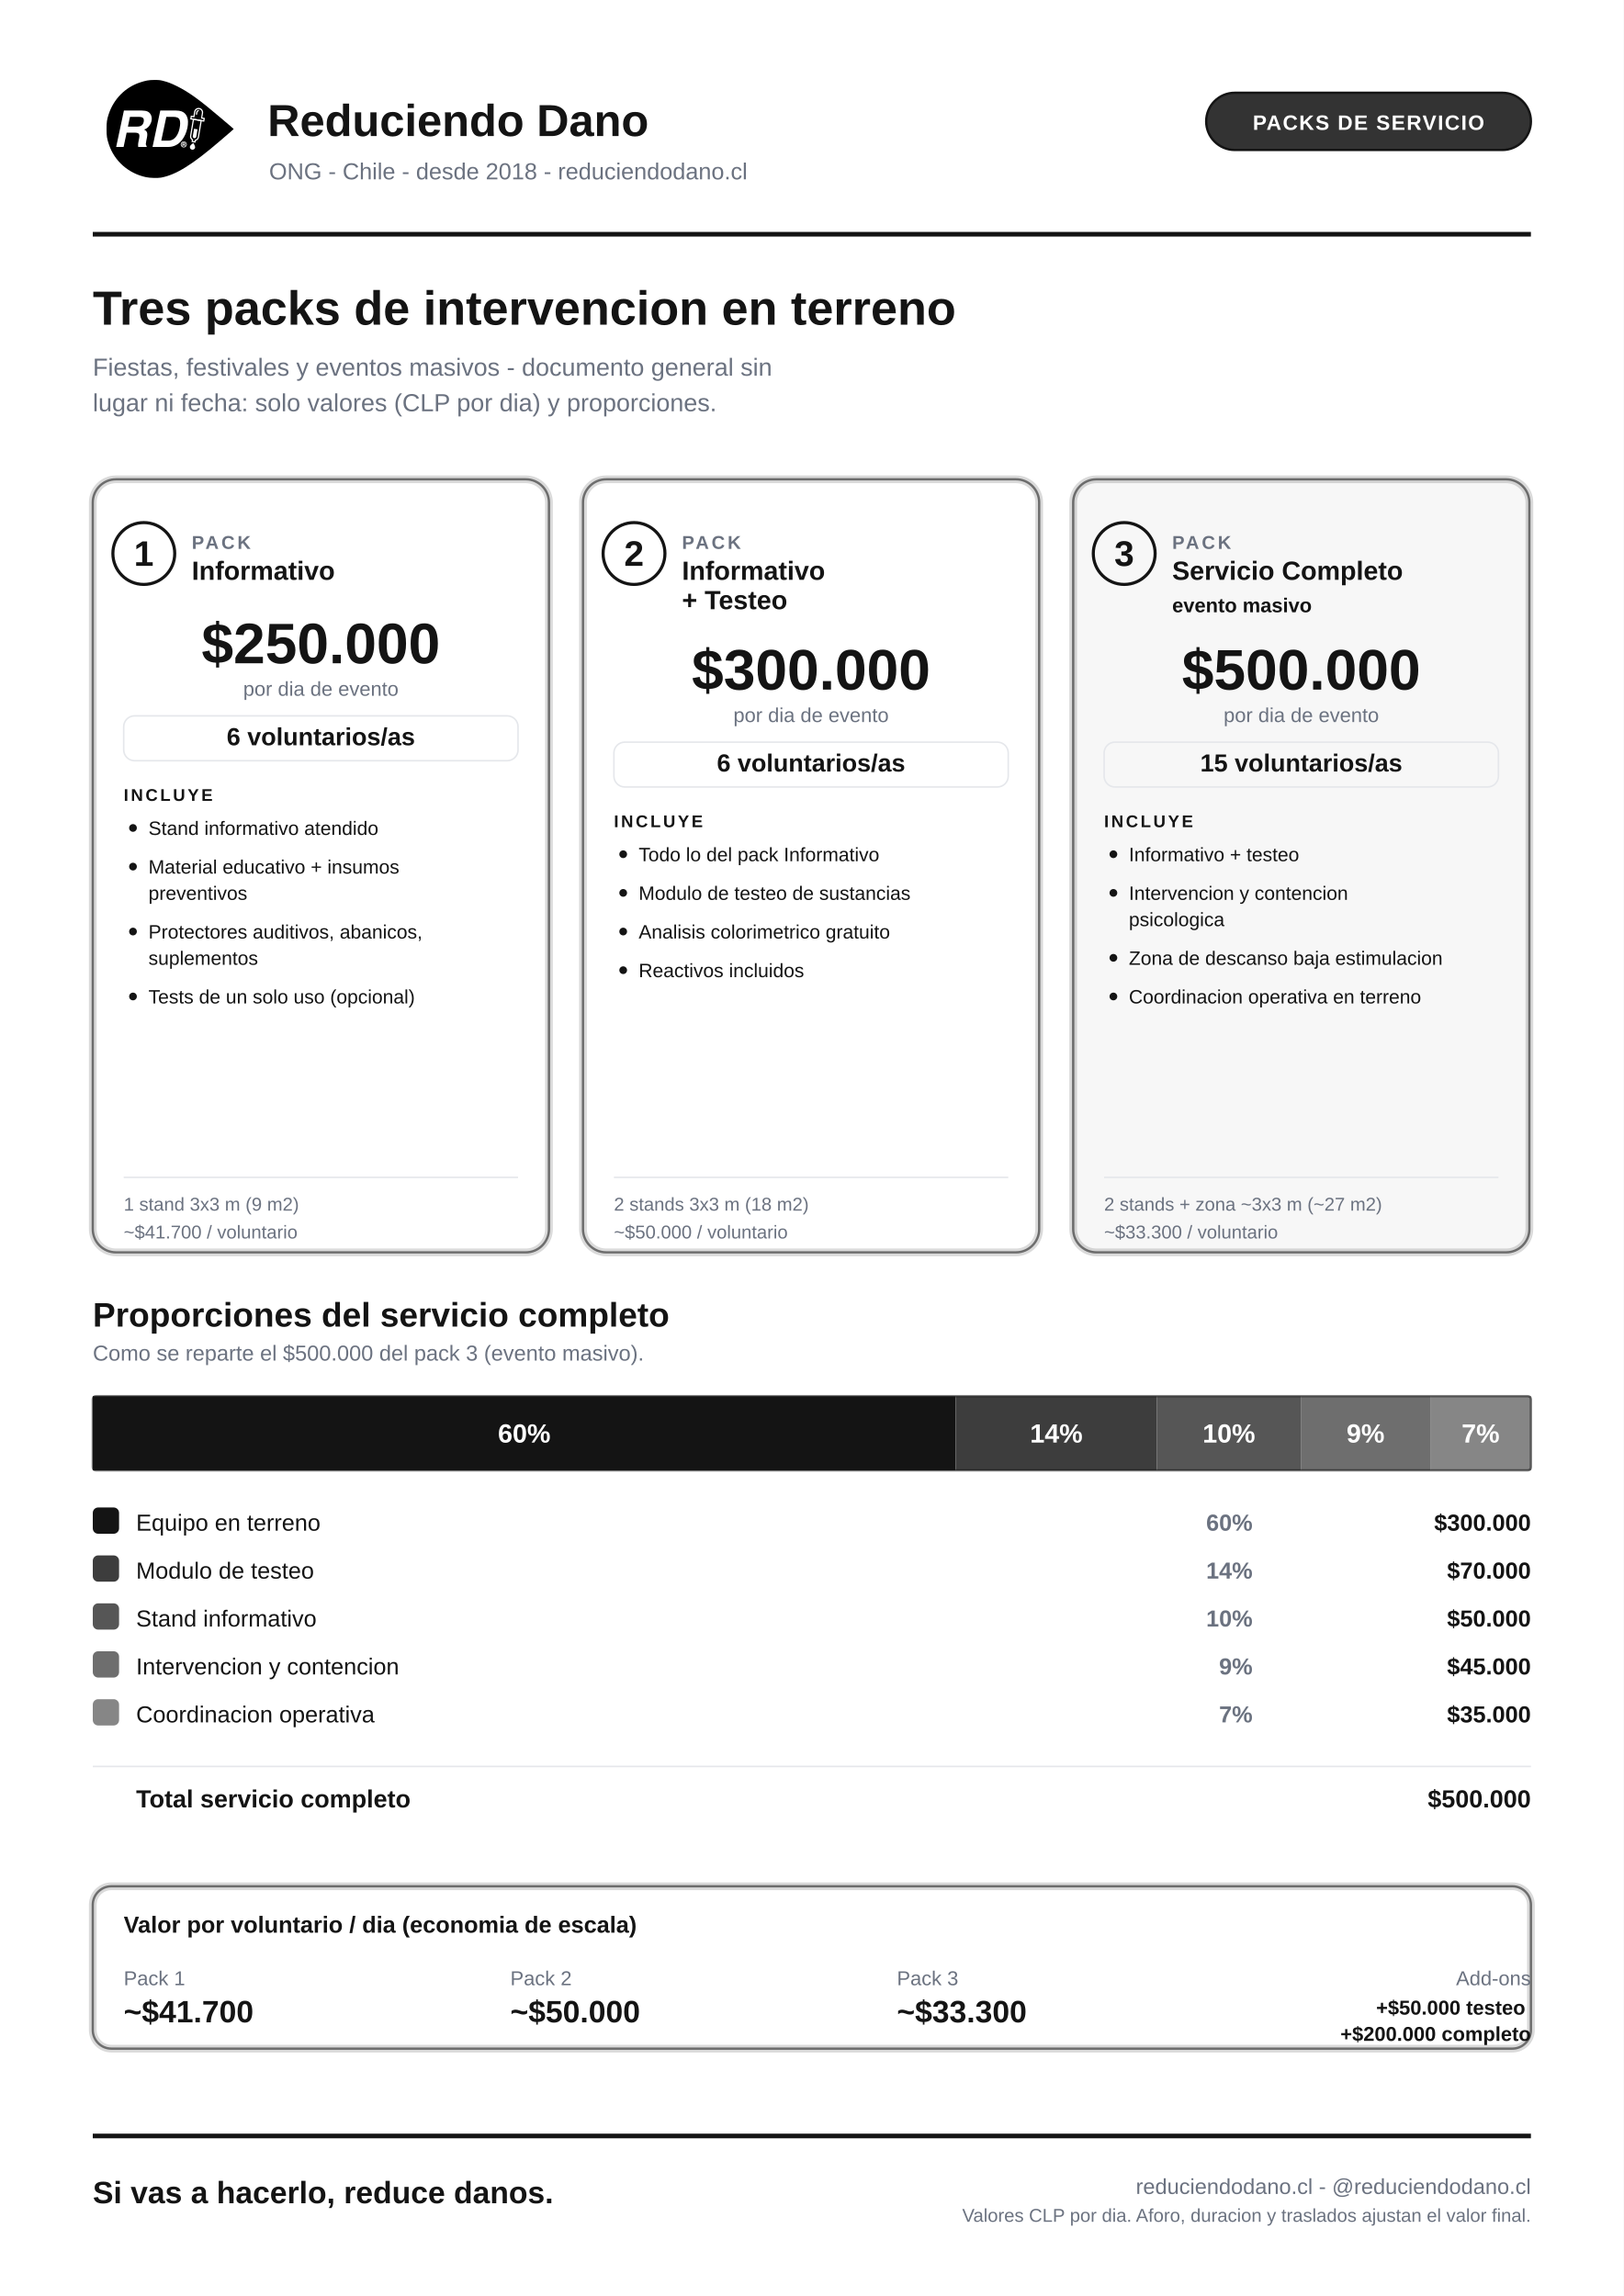
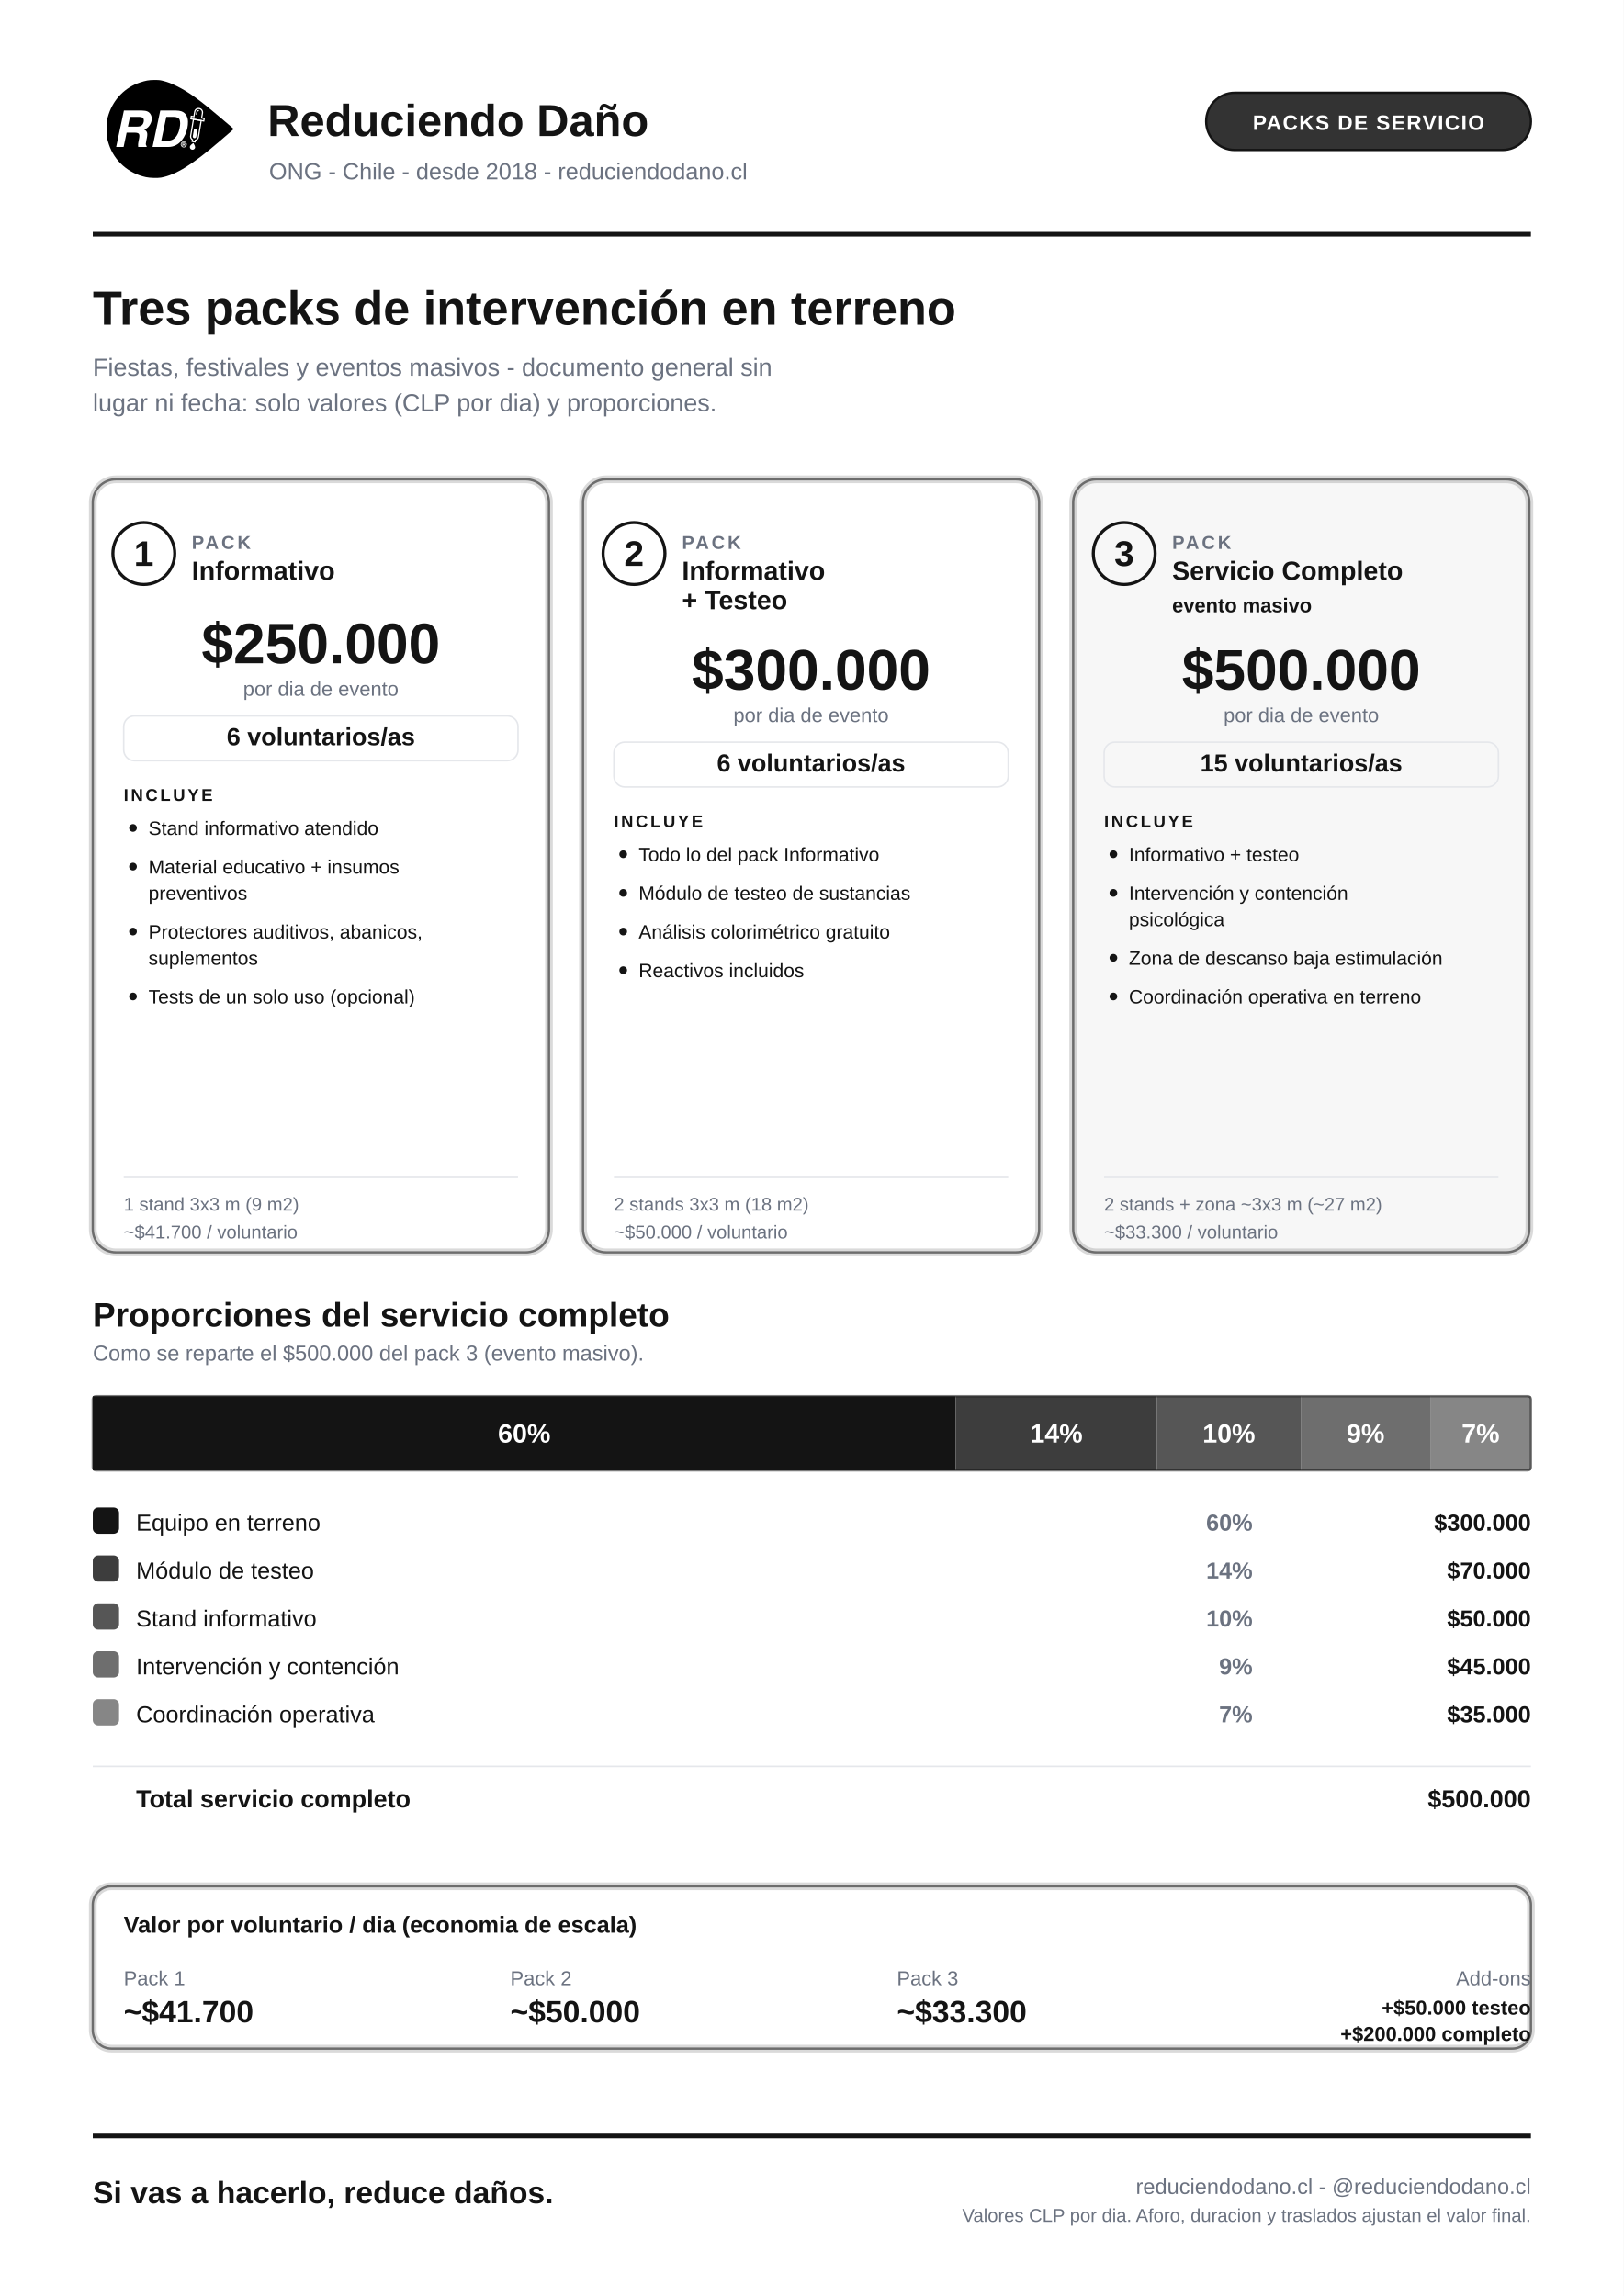
<svg xmlns="http://www.w3.org/2000/svg" width="210mm" height="297mm" viewBox="0 0 2100 2970" preserveAspectRatio="xMidYMid meet">
  <g id="fondo">
    <rect width="2100" height="2970" fill="#FFFFFF" />
  </g>
  <g id="header">
    <svg x="120" y="90" width="200" height="154.3" id="Capa_1" data-name="Capa 1" viewBox="0 0 1060 817.61">
      <defs>
        <style>
      .cls-1, .cls-2 {
        fill: #fff;
      }

      .cls-3 {
        fill: none;
        stroke: #fff;
        stroke-miterlimit: 10;
        stroke-width: .617px;
      }

      .cls-3, .cls-2 {
        font-family: Helvetica-Bold, Helvetica;
        font-size: 53.425px;
        font-weight: 700;
        isolation: isolate;
      }
    </style>
      </defs>
      <g id="Capa_2" data-name="Capa 2">
        <g id="Layer_1" data-name="Layer 1">
          <path id="Gota" fill="#000000" d="M942.987,428.088c-12.091,10.554-44.508,38.17-71.936,61.768-188.559,162.085-300.391,231.719-402.82,250.689-23.589,4.216-76.152,2.877-103.563-3.066-120.084-25.48-216.168-110.295-253.977-223.664-14.014-41.803-16.315-57.149-16.315-106.251,0-47.762,2.466-64.834,14.581-101.665,34.143-104.155,113.558-184.532,214.836-217.713,38.935-12.469,56.91-17.187,100.999-17.187,34.916,0,41.688,2.417,57.798,6.444,30.691,7.669,55.069,16.883,91.119,34.718,83.689,41.031,159.044,95.525,307.896,222.678,30.116,25.702,61.382,52.365,69.626,59.27,8.055,6.715,14.581,13.044,14.384,13.817-.378.6-10.545,9.806-22.628,20.162Z" />
          <path class="cls-1" d="M395.079,304.593c4.101,6.408,6.946,13.537,8.384,21.009,1.529,7.671,1.277,16.422-.756,26.253-2.603,11.863-8.11,23.524-16.521,34.981-8.411,11.458-20.014,19.559-34.809,24.305,10.504,4.625,17.252,11.2,20.244,19.726,2.992,8.526,2.633,21.543-1.077,39.05l-3.559,16.767c-2.367,11.408-3.551,19.143-3.551,23.203,0,6.444,2.145,11.189,6.436,14.236l-1.192,6.263h-57.445c-.449-5.534-.674-9.995-.674-13.381.136-7.227.928-14.427,2.367-21.51l4.578-23.211c3.156-15.924,2.507-26.537-1.948-31.842-4.455-5.304-14.365-7.959-29.729-7.965h-53.861l-20.672,97.909h-50.96l53.023-249.67h122.468c17.392.334,30.379,2.479,38.959,6.436,8.308,3.731,15.357,9.789,20.294,17.441ZM254.998,324.073l-14.228,67.078h59.089c11.743,0,20.833-1.356,27.272-4.069,11.408-4.74,18.636-14.11,21.683-28.11,3.167-15.134.288-25.299-8.639-30.494-5.08-2.937-13.266-4.405-24.559-4.405h-60.617Z" />
          <path class="cls-1" d="M607.664,286.132c16.258,5.759,28.17,16.318,35.738,31.677,6.122,12.54,9.28,26.32,9.23,40.275.111,13.879-1.222,27.732-3.978,41.335-7.123,33.195-19.773,61.313-37.949,84.355-24.62,31.052-55.785,46.579-93.495,46.579h-107.558l53.015-249.67h107.558c15.376.241,27.855,2.058,37.439,5.449ZM503.994,324.073l-34.521,162.948h48.108c24.614,0,44.376-12.137,59.286-36.412,8.132-13.326,14.115-29.192,17.951-47.598,5.425-25.414,5.595-44.921.51-58.522-5.085-13.6-19.494-20.406-43.225-20.417h-48.108Z" />
          <path class="cls-1" d="M690.276,504.298l2.466,4.479c6.493,11.729,8.943,18.395,8.828,24.017-.173,1.863-.61,3.693-1.299,5.433-2.574,5.986-8.131,10.157-14.598,10.956-1.918.295-3.877.192-5.753-.304-1.843-.281-3.614-.921-5.211-1.882-5.06-2.86-8.452-7.962-9.132-13.735-.294-1.837-.227-3.712.197-5.523.16-1.038.487-2.043.97-2.975.771-1.581,1.722-3.068,2.836-4.43,3.082-3.97,6.789-7.348,15.132-13.817l3.896-3.025c.267-.238.562-.442.879-.608,0,0,.337.666.789,1.414Z" />
          <path class="cls-1" d="M685.616,456.28c-1.261,6.534,3.014,12.853,9.549,14.114,6.534,1.261,12.853-3.014,14.114-9.549.035-.179.065-.358.091-.538l8.589-50.672-23.762-4.027-8.581,50.672Z" />
          <path class="cls-1" d="M704.455,500.911l-27.559-4.66,2.203-13.011c-2.654-1.94-4.975-4.3-6.871-6.986-4.787-6.695-6.696-15.026-5.301-23.137l19.825-117.142,61.135,10.373-19.8,117.117c-1.937,11.529-10.203,20.984-21.37,24.444l-2.26,13.003ZM686.372,489.503l11.302,1.907,1.734-10.274,2.753-.575c9.15-1.922,16.191-9.249,17.745-18.469l18.444-109.029-44.877-7.586-18.419,109.021c-1.561,9.218,2.678,18.452,10.685,23.277l2.4,1.447-1.767,10.282Z" />
          <path class="cls-1" d="M764.184,357.427l-96.478-16.324,4.364-25.792,17.672,2.992,5.071-29.951c2.851-16.88,18.846-28.253,35.725-25.402,16.88,2.851,28.253,18.846,25.402,35.725h0l-5.063,29.951,17.672,2.992-4.364,25.809ZM677.207,334.355l80.221,13.578,1.644-9.551-17.672-2.992,6.411-38.072c2.097-12.395-6.251-24.143-18.645-26.24s-24.143,6.251-26.24,18.645h0l-6.444,38.072-17.672-2.984-1.603,9.543Z" />
          <path class="cls-1" d="M714.589,309.755l-8.121-1.373,2.967-17.556c.708-4.232,3.074-8.007,6.575-10.488h0c3.495-2.495,7.842-3.49,12.074-2.762l-1.373,8.129c-2.071-.36-4.2.126-5.91,1.348h0c-1.72,1.212-2.883,3.062-3.23,5.137l-2.984,17.565Z" />
          <text class="cls-2" transform="translate(603.998 532.374)">
            <tspan x="0" y="0">®</tspan>
          </text>
          <text class="cls-3" transform="translate(603.998 532.374)">
            <tspan x="0" y="0">®</tspan>
          </text>
        </g>
      </g>
    </svg>
-     <text x="346" y="176" font-family="Arial, Helvetica, sans-serif" font-size="58" font-weight="700" fill="#141414" text-anchor="start">Reduciendo Dano</text>
+     <text x="346" y="176" font-family="Arial, Helvetica, sans-serif" font-size="58" font-weight="700" fill="#141414" text-anchor="start">Reduciendo Daño</text>
    <text x="348" y="232" font-family="Arial, Helvetica, sans-serif" font-size="30" font-weight="400" fill="#6B7280" text-anchor="start">ONG  -  Chile  -  desde 2018  -  reduciendodano.cl</text>
    <rect x="1560" y="120" width="420" height="74" rx="37" fill="#333333" stroke="#141414" stroke-width="3" />
    <text x="1770" y="168" font-family="Arial, Helvetica, sans-serif" font-size="27" font-weight="700" fill="#FFFFFF" text-anchor="middle" letter-spacing="0.06em">PACKS DE SERVICIO</text>
    <rect x="120" y="300" width="1860" height="6" fill="#141414" />
  </g>
  <g id="titulo">
-     <text x="120" y="420" font-family="Arial, Helvetica, sans-serif" font-size="62" font-weight="700" fill="#141414" text-anchor="start">Tres packs de intervencion en terreno</text>
-     <text x="120" y="486" font-family="Arial, Helvetica, sans-serif" font-size="32" font-weight="400" fill="#6B7280" text-anchor="start">
-       <tspan x="120.0" dy="0">Fiestas, festivales y eventos masivos - documento general sin</tspan>
-       <tspan x="120.0" dy="46.0">lugar ni fecha: solo valores (CLP por dia) y proporciones.</tspan>
-     </text>
+     <text x="120" y="420" font-family="Arial, Helvetica, sans-serif" font-size="62" font-weight="700" fill="#141414" text-anchor="start">Tres packs de intervención en terreno</text>
+     <text x="120" y="486" font-family="Arial, Helvetica, sans-serif" font-size="32" font-weight="400" fill="#6B7280" text-anchor="start">Fiestas, festivales y eventos masivos - documento general sin</text>
+     <text x="120" y="532" font-family="Arial, Helvetica, sans-serif" font-size="32" font-weight="400" fill="#6B7280" text-anchor="start">lugar ni fecha: solo valores (CLP por dia) y proporciones.</text>
  </g>
  <g id="packs">
    <g id="pack_1_informativo">
      <rect x="120" y="620" width="590" height="1000" rx="30" fill="#FFFFFF" />
      <rect x="120" y="620" width="590" height="1000" rx="30" fill="none" stroke="#141414" stroke-width="10" opacity="0.16" />
      <rect x="120" y="620" width="590" height="1000" rx="30" fill="none" stroke="#141414" stroke-width="3" opacity="0.55" />
      <circle cx="186" cy="716" r="40" fill="none" stroke="#141414" stroke-width="4" />
      <text x="186" y="732" font-family="Arial, Helvetica, sans-serif" font-size="46" font-weight="700" fill="#141414" text-anchor="middle">1</text>
      <text x="248" y="710" font-family="Arial, Helvetica, sans-serif" font-size="24" font-weight="700" fill="#6B7280" text-anchor="start" letter-spacing="0.14em">PACK</text>
      <text x="248" y="750" font-family="Arial, Helvetica, sans-serif" font-size="34" font-weight="700" fill="#141414" text-anchor="start">Informativo</text>
      <text x="415" y="858" font-family="Arial, Helvetica, sans-serif" font-size="74" font-weight="700" fill="#141414" text-anchor="middle">$250.000</text>
      <text x="415" y="900" font-family="Arial, Helvetica, sans-serif" font-size="26" font-weight="400" fill="#6B7280" text-anchor="middle">por dia de evento</text>
      <rect x="160" y="926" width="510" height="58" rx="14" fill="none" stroke="#E5E7EB" stroke-width="2" />
      <text x="415" y="964" font-family="Arial, Helvetica, sans-serif" font-size="32" font-weight="700" fill="#141414" text-anchor="middle">6 voluntarios/as</text>
      <text x="160" y="1036" font-family="Arial, Helvetica, sans-serif" font-size="22" font-weight="700" fill="#141414" text-anchor="start" letter-spacing="0.14em">INCLUYE</text>
      <circle cx="172" cy="1071" r="5" fill="#141414" />
      <text x="192" y="1080" font-family="Arial, Helvetica, sans-serif" font-size="25" font-weight="400" fill="#141414" text-anchor="start">Stand informativo atendido</text>
      <circle cx="172" cy="1121" r="5" fill="#141414" />
-       <text x="192" y="1130" font-family="Arial, Helvetica, sans-serif" font-size="25" font-weight="400" fill="#141414" text-anchor="start">
-         <tspan x="192.0" dy="0">Material educativo + insumos</tspan>
-         <tspan x="192.0" dy="34.0">preventivos</tspan>
-       </text>
+       <text x="192" y="1130" font-family="Arial, Helvetica, sans-serif" font-size="25" font-weight="400" fill="#141414" text-anchor="start">Material educativo + insumos</text>
+       <text x="192" y="1164" font-family="Arial, Helvetica, sans-serif" font-size="25" font-weight="400" fill="#141414" text-anchor="start">preventivos</text>
      <circle cx="172" cy="1205" r="5" fill="#141414" />
-       <text x="192" y="1214" font-family="Arial, Helvetica, sans-serif" font-size="25" font-weight="400" fill="#141414" text-anchor="start">
-         <tspan x="192.0" dy="0">Protectores auditivos, abanicos,</tspan>
-         <tspan x="192.0" dy="34.0">suplementos</tspan>
-       </text>
+       <text x="192" y="1214" font-family="Arial, Helvetica, sans-serif" font-size="25" font-weight="400" fill="#141414" text-anchor="start">Protectores auditivos, abanicos,</text>
+       <text x="192" y="1248" font-family="Arial, Helvetica, sans-serif" font-size="25" font-weight="400" fill="#141414" text-anchor="start">suplementos</text>
      <circle cx="172" cy="1289" r="5" fill="#141414" />
      <text x="192" y="1298" font-family="Arial, Helvetica, sans-serif" font-size="25" font-weight="400" fill="#141414" text-anchor="start">Tests de un solo uso (opcional)</text>
      <rect x="160" y="1522" width="510" height="2" fill="#E5E7EB" />
-       <text x="160" y="1566" font-family="Arial, Helvetica, sans-serif" font-size="24" font-weight="400" fill="#6B7280" text-anchor="start">
-         <tspan x="160.0" dy="0">1 stand 3x3 m (9 m2)</tspan>
-         <tspan x="160.0" dy="36.0">~$41.700 / voluntario</tspan>
-       </text>
+       <text x="160" y="1566" font-family="Arial, Helvetica, sans-serif" font-size="24" font-weight="400" fill="#6B7280" text-anchor="start">1 stand 3x3 m (9 m2)</text>
+       <text x="160" y="1602" font-family="Arial, Helvetica, sans-serif" font-size="24" font-weight="400" fill="#6B7280" text-anchor="start">~$41.700 / voluntario</text>
    </g>
    <g id="pack_2_informativo">
      <rect x="754" y="620" width="590" height="1000" rx="30" fill="#FFFFFF" />
      <rect x="754" y="620" width="590" height="1000" rx="30" fill="none" stroke="#141414" stroke-width="10" opacity="0.16" />
      <rect x="754" y="620" width="590" height="1000" rx="30" fill="none" stroke="#141414" stroke-width="3" opacity="0.55" />
      <circle cx="820" cy="716" r="40" fill="none" stroke="#141414" stroke-width="4" />
      <text x="820" y="732" font-family="Arial, Helvetica, sans-serif" font-size="46" font-weight="700" fill="#141414" text-anchor="middle">2</text>
      <text x="882" y="710" font-family="Arial, Helvetica, sans-serif" font-size="24" font-weight="700" fill="#6B7280" text-anchor="start" letter-spacing="0.14em">PACK</text>
-       <text x="882" y="750" font-family="Arial, Helvetica, sans-serif" font-size="34" font-weight="700" fill="#141414" text-anchor="start">
-         <tspan x="882.0" dy="0">Informativo</tspan>
-         <tspan x="882.0" dy="38.0">+ Testeo</tspan>
-       </text>
+       <text x="882" y="750" font-family="Arial, Helvetica, sans-serif" font-size="34" font-weight="700" fill="#141414" text-anchor="start">Informativo</text>
+       <text x="882" y="788" font-family="Arial, Helvetica, sans-serif" font-size="34" font-weight="700" fill="#141414" text-anchor="start">+ Testeo</text>
      <text x="1049" y="892" font-family="Arial, Helvetica, sans-serif" font-size="74" font-weight="700" fill="#141414" text-anchor="middle">$300.000</text>
      <text x="1049" y="934" font-family="Arial, Helvetica, sans-serif" font-size="26" font-weight="400" fill="#6B7280" text-anchor="middle">por dia de evento</text>
      <rect x="794" y="960" width="510" height="58" rx="14" fill="none" stroke="#E5E7EB" stroke-width="2" />
      <text x="1049" y="998" font-family="Arial, Helvetica, sans-serif" font-size="32" font-weight="700" fill="#141414" text-anchor="middle">6 voluntarios/as</text>
      <text x="794" y="1070" font-family="Arial, Helvetica, sans-serif" font-size="22" font-weight="700" fill="#141414" text-anchor="start" letter-spacing="0.14em">INCLUYE</text>
      <circle cx="806" cy="1105" r="5" fill="#141414" />
      <text x="826" y="1114" font-family="Arial, Helvetica, sans-serif" font-size="25" font-weight="400" fill="#141414" text-anchor="start">Todo lo del pack Informativo</text>
      <circle cx="806" cy="1155" r="5" fill="#141414" />
-       <text x="826" y="1164" font-family="Arial, Helvetica, sans-serif" font-size="25" font-weight="400" fill="#141414" text-anchor="start">Modulo de testeo de sustancias</text>
+       <text x="826" y="1164" font-family="Arial, Helvetica, sans-serif" font-size="25" font-weight="400" fill="#141414" text-anchor="start">Módulo de testeo de sustancias</text>
      <circle cx="806" cy="1205" r="5" fill="#141414" />
-       <text x="826" y="1214" font-family="Arial, Helvetica, sans-serif" font-size="25" font-weight="400" fill="#141414" text-anchor="start">Analisis colorimetrico gratuito</text>
+       <text x="826" y="1214" font-family="Arial, Helvetica, sans-serif" font-size="25" font-weight="400" fill="#141414" text-anchor="start">Análisis colorimétrico gratuito</text>
      <circle cx="806" cy="1255" r="5" fill="#141414" />
      <text x="826" y="1264" font-family="Arial, Helvetica, sans-serif" font-size="25" font-weight="400" fill="#141414" text-anchor="start">Reactivos incluidos</text>
      <rect x="794" y="1522" width="510" height="2" fill="#E5E7EB" />
-       <text x="794" y="1566" font-family="Arial, Helvetica, sans-serif" font-size="24" font-weight="400" fill="#6B7280" text-anchor="start">
-         <tspan x="794.0" dy="0">2 stands 3x3 m (18 m2)</tspan>
-         <tspan x="794.0" dy="36.0">~$50.000 / voluntario</tspan>
-       </text>
+       <text x="794" y="1566" font-family="Arial, Helvetica, sans-serif" font-size="24" font-weight="400" fill="#6B7280" text-anchor="start">2 stands 3x3 m (18 m2)</text>
+       <text x="794" y="1602" font-family="Arial, Helvetica, sans-serif" font-size="24" font-weight="400" fill="#6B7280" text-anchor="start">~$50.000 / voluntario</text>
    </g>
    <g id="pack_3_servicio">
      <rect x="1388" y="620" width="590" height="1000" rx="30" fill="#F7F7F7" />
      <rect x="1388" y="620" width="590" height="1000" rx="30" fill="none" stroke="#141414" stroke-width="10" opacity="0.16" />
      <rect x="1388" y="620" width="590" height="1000" rx="30" fill="none" stroke="#141414" stroke-width="3" opacity="0.55" />
      <circle cx="1454" cy="716" r="40" fill="none" stroke="#141414" stroke-width="4" />
      <text x="1454" y="732" font-family="Arial, Helvetica, sans-serif" font-size="46" font-weight="700" fill="#141414" text-anchor="middle">3</text>
      <text x="1516" y="710" font-family="Arial, Helvetica, sans-serif" font-size="24" font-weight="700" fill="#6B7280" text-anchor="start" letter-spacing="0.14em">PACK</text>
      <text x="1516" y="750" font-family="Arial, Helvetica, sans-serif" font-size="34" font-weight="700" fill="#141414" text-anchor="start">Servicio Completo</text>
      <text x="1516" y="792" font-family="Arial, Helvetica, sans-serif" font-size="26" font-weight="700" fill="#141414" text-anchor="start">evento masivo</text>
      <text x="1683" y="892" font-family="Arial, Helvetica, sans-serif" font-size="74" font-weight="700" fill="#141414" text-anchor="middle">$500.000</text>
      <text x="1683" y="934" font-family="Arial, Helvetica, sans-serif" font-size="26" font-weight="400" fill="#6B7280" text-anchor="middle">por dia de evento</text>
      <rect x="1428" y="960" width="510" height="58" rx="14" fill="none" stroke="#E5E7EB" stroke-width="2" />
      <text x="1683" y="998" font-family="Arial, Helvetica, sans-serif" font-size="32" font-weight="700" fill="#141414" text-anchor="middle">15 voluntarios/as</text>
      <text x="1428" y="1070" font-family="Arial, Helvetica, sans-serif" font-size="22" font-weight="700" fill="#141414" text-anchor="start" letter-spacing="0.14em">INCLUYE</text>
      <circle cx="1440" cy="1105" r="5" fill="#141414" />
      <text x="1460" y="1114" font-family="Arial, Helvetica, sans-serif" font-size="25" font-weight="400" fill="#141414" text-anchor="start">Informativo + testeo</text>
      <circle cx="1440" cy="1155" r="5" fill="#141414" />
-       <text x="1460" y="1164" font-family="Arial, Helvetica, sans-serif" font-size="25" font-weight="400" fill="#141414" text-anchor="start">
-         <tspan x="1460.0" dy="0">Intervencion y contencion</tspan>
-         <tspan x="1460.0" dy="34.0">psicologica</tspan>
-       </text>
+       <text x="1460" y="1164" font-family="Arial, Helvetica, sans-serif" font-size="25" font-weight="400" fill="#141414" text-anchor="start">Intervención y contención</text>
+       <text x="1460" y="1198" font-family="Arial, Helvetica, sans-serif" font-size="25" font-weight="400" fill="#141414" text-anchor="start">psicológica</text>
      <circle cx="1440" cy="1239" r="5" fill="#141414" />
-       <text x="1460" y="1248" font-family="Arial, Helvetica, sans-serif" font-size="25" font-weight="400" fill="#141414" text-anchor="start">Zona de descanso baja estimulacion</text>
+       <text x="1460" y="1248" font-family="Arial, Helvetica, sans-serif" font-size="25" font-weight="400" fill="#141414" text-anchor="start">Zona de descanso baja estimulación</text>
      <circle cx="1440" cy="1289" r="5" fill="#141414" />
-       <text x="1460" y="1298" font-family="Arial, Helvetica, sans-serif" font-size="25" font-weight="400" fill="#141414" text-anchor="start">Coordinacion operativa en terreno</text>
+       <text x="1460" y="1298" font-family="Arial, Helvetica, sans-serif" font-size="25" font-weight="400" fill="#141414" text-anchor="start">Coordinación operativa en terreno</text>
      <rect x="1428" y="1522" width="510" height="2" fill="#E5E7EB" />
-       <text x="1428" y="1566" font-family="Arial, Helvetica, sans-serif" font-size="24" font-weight="400" fill="#6B7280" text-anchor="start">
-         <tspan x="1428.0" dy="0">2 stands + zona ~3x3 m (~27 m2)</tspan>
-         <tspan x="1428.0" dy="36.0">~$33.300 / voluntario</tspan>
-       </text>
+       <text x="1428" y="1566" font-family="Arial, Helvetica, sans-serif" font-size="24" font-weight="400" fill="#6B7280" text-anchor="start">2 stands + zona ~3x3 m (~27 m2)</text>
+       <text x="1428" y="1602" font-family="Arial, Helvetica, sans-serif" font-size="24" font-weight="400" fill="#6B7280" text-anchor="start">~$33.300 / voluntario</text>
    </g>
  </g>
  <g id="proporciones">
    <text x="120" y="1716" font-family="Arial, Helvetica, sans-serif" font-size="44" font-weight="700" fill="#141414" text-anchor="start">Proporciones del servicio completo</text>
    <text x="120" y="1760" font-family="Arial, Helvetica, sans-serif" font-size="28" font-weight="400" fill="#6B7280" text-anchor="start">Como se reparte el $500.000 del pack 3 (evento masivo).</text>
    <g id="barra_desglose">
      <rect x="120.0" y="1806" width="1116.0" height="96" fill="#141414" />
      <text x="678.0" y="1866.0" font-family="Arial, Helvetica, sans-serif" font-size="34" font-weight="700" fill="#FFFFFF" text-anchor="middle">60%</text>
      <rect x="1236.0" y="1806" width="260.4" height="96" fill="#3D3D3D" />
      <text x="1366.2" y="1866.0" font-family="Arial, Helvetica, sans-serif" font-size="34" font-weight="700" fill="#FFFFFF" text-anchor="middle">14%</text>
      <rect x="1496.4" y="1806" width="186.0" height="96" fill="#565656" />
      <text x="1589.4" y="1866.0" font-family="Arial, Helvetica, sans-serif" font-size="34" font-weight="700" fill="#FFFFFF" text-anchor="middle">10%</text>
      <rect x="1682.4" y="1806" width="167.4" height="96" fill="#6E6E6E" />
      <text x="1766.1" y="1866.0" font-family="Arial, Helvetica, sans-serif" font-size="34" font-weight="700" fill="#FFFFFF" text-anchor="middle">9%</text>
      <rect x="1849.8" y="1806" width="130.2" height="96" fill="#868686" />
      <text x="1914.9" y="1866.0" font-family="Arial, Helvetica, sans-serif" font-size="34" font-weight="700" fill="#FFFFFF" text-anchor="middle">7%</text>
      <rect x="120" y="1806" width="1860" height="96" rx="4" fill="none" stroke="#141414" stroke-width="3" opacity="0.55" />
    </g>
    <g id="leyenda_desglose">
      <rect x="120" y="1950" width="34" height="34" rx="7" fill="#141414" />
      <text x="176" y="1980" font-family="Arial, Helvetica, sans-serif" font-size="30" font-weight="400" fill="#141414" text-anchor="start">Equipo en terreno</text>
      <text x="1620" y="1980" font-family="Arial, Helvetica, sans-serif" font-size="30" font-weight="700" fill="#6B7280" text-anchor="end">60%</text>
      <text x="1980" y="1980" font-family="Arial, Helvetica, sans-serif" font-size="30" font-weight="700" fill="#141414" text-anchor="end">$300.000</text>
      <rect x="120" y="2012" width="34" height="34" rx="7" fill="#3D3D3D" />
-       <text x="176" y="2042" font-family="Arial, Helvetica, sans-serif" font-size="30" font-weight="400" fill="#141414" text-anchor="start">Modulo de testeo</text>
+       <text x="176" y="2042" font-family="Arial, Helvetica, sans-serif" font-size="30" font-weight="400" fill="#141414" text-anchor="start">Módulo de testeo</text>
      <text x="1620" y="2042" font-family="Arial, Helvetica, sans-serif" font-size="30" font-weight="700" fill="#6B7280" text-anchor="end">14%</text>
      <text x="1980" y="2042" font-family="Arial, Helvetica, sans-serif" font-size="30" font-weight="700" fill="#141414" text-anchor="end">$70.000</text>
      <rect x="120" y="2074" width="34" height="34" rx="7" fill="#565656" />
      <text x="176" y="2104" font-family="Arial, Helvetica, sans-serif" font-size="30" font-weight="400" fill="#141414" text-anchor="start">Stand informativo</text>
      <text x="1620" y="2104" font-family="Arial, Helvetica, sans-serif" font-size="30" font-weight="700" fill="#6B7280" text-anchor="end">10%</text>
      <text x="1980" y="2104" font-family="Arial, Helvetica, sans-serif" font-size="30" font-weight="700" fill="#141414" text-anchor="end">$50.000</text>
      <rect x="120" y="2136" width="34" height="34" rx="7" fill="#6E6E6E" />
-       <text x="176" y="2166" font-family="Arial, Helvetica, sans-serif" font-size="30" font-weight="400" fill="#141414" text-anchor="start">Intervencion y contencion</text>
+       <text x="176" y="2166" font-family="Arial, Helvetica, sans-serif" font-size="30" font-weight="400" fill="#141414" text-anchor="start">Intervención y contención</text>
      <text x="1620" y="2166" font-family="Arial, Helvetica, sans-serif" font-size="30" font-weight="700" fill="#6B7280" text-anchor="end">9%</text>
      <text x="1980" y="2166" font-family="Arial, Helvetica, sans-serif" font-size="30" font-weight="700" fill="#141414" text-anchor="end">$45.000</text>
      <rect x="120" y="2198" width="34" height="34" rx="7" fill="#868686" />
-       <text x="176" y="2228" font-family="Arial, Helvetica, sans-serif" font-size="30" font-weight="400" fill="#141414" text-anchor="start">Coordinacion operativa</text>
+       <text x="176" y="2228" font-family="Arial, Helvetica, sans-serif" font-size="30" font-weight="400" fill="#141414" text-anchor="start">Coordinación operativa</text>
      <text x="1620" y="2228" font-family="Arial, Helvetica, sans-serif" font-size="30" font-weight="700" fill="#6B7280" text-anchor="end">7%</text>
      <text x="1980" y="2228" font-family="Arial, Helvetica, sans-serif" font-size="30" font-weight="700" fill="#141414" text-anchor="end">$35.000</text>
      <rect x="120" y="2284" width="1860" height="2" fill="#E5E7EB" />
      <text x="176" y="2338" font-family="Arial, Helvetica, sans-serif" font-size="32" font-weight="700" fill="#141414" text-anchor="start">Total servicio completo</text>
      <text x="1980" y="2338" font-family="Arial, Helvetica, sans-serif" font-size="32" font-weight="700" fill="#141414" text-anchor="end">$500.000</text>
    </g>
  </g>
  <g id="ratios">
    <rect x="120" y="2440" width="1860" height="210" rx="24" fill="#FFFFFF" />
    <rect x="120" y="2440" width="1860" height="210" rx="24" fill="none" stroke="#141414" stroke-width="10" opacity="0.16" />
    <rect x="120" y="2440" width="1860" height="210" rx="24" fill="none" stroke="#141414" stroke-width="3" opacity="0.55" />
    <text x="160" y="2500" font-family="Arial, Helvetica, sans-serif" font-size="30" font-weight="700" fill="#141414" text-anchor="start">Valor por voluntario / dia  (economia de escala)</text>
    <text x="160" y="2568" font-family="Arial, Helvetica, sans-serif" font-size="26" font-weight="400" fill="#6B7280" text-anchor="start">Pack 1</text>
    <text x="160" y="2616" font-family="Arial, Helvetica, sans-serif" font-size="40" font-weight="700" fill="#141414" text-anchor="start">~$41.700</text>
    <text x="660" y="2568" font-family="Arial, Helvetica, sans-serif" font-size="26" font-weight="400" fill="#6B7280" text-anchor="start">Pack 2</text>
    <text x="660" y="2616" font-family="Arial, Helvetica, sans-serif" font-size="40" font-weight="700" fill="#141414" text-anchor="start">~$50.000</text>
    <text x="1160" y="2568" font-family="Arial, Helvetica, sans-serif" font-size="26" font-weight="400" fill="#6B7280" text-anchor="start">Pack 3</text>
    <text x="1160" y="2616" font-family="Arial, Helvetica, sans-serif" font-size="40" font-weight="700" fill="#141414" text-anchor="start">~$33.300</text>
    <text x="1980" y="2568" font-family="Arial, Helvetica, sans-serif" font-size="26" font-weight="400" fill="#6B7280" text-anchor="end">Add-ons</text>
-     <text x="1980" y="2606" font-family="Arial, Helvetica, sans-serif" font-size="26" font-weight="700" fill="#141414" text-anchor="end">
-       <tspan x="1980.0" dy="0">+$50.000 testeo</tspan>
-       <tspan x="1980.0" dy="34.0">+$200.000 completo</tspan>
-     </text>
+     <text x="1980" y="2606" font-family="Arial, Helvetica, sans-serif" font-size="26" font-weight="700" fill="#141414" text-anchor="end">+$50.000 testeo</text>
+     <text x="1980" y="2640" font-family="Arial, Helvetica, sans-serif" font-size="26" font-weight="700" fill="#141414" text-anchor="end">+$200.000 completo</text>
  </g>
  <g id="footer">
    <rect x="120" y="2760" width="1860" height="6" fill="#141414" />
-     <text x="120" y="2850" font-family="Arial, Helvetica, sans-serif" font-size="40" font-weight="700" fill="#141414" text-anchor="start">Si vas a hacerlo, reduce danos.</text>
+     <text x="120" y="2850" font-family="Arial, Helvetica, sans-serif" font-size="40" font-weight="700" fill="#141414" text-anchor="start">Si vas a hacerlo, reduce daños.</text>
    <text x="1980" y="2838" font-family="Arial, Helvetica, sans-serif" font-size="28" font-weight="400" fill="#6B7280" text-anchor="end">reduciendodano.cl  -  @reduciendodano.cl</text>
    <text x="1980" y="2874" font-family="Arial, Helvetica, sans-serif" font-size="24" font-weight="400" fill="#6B7280" text-anchor="end">Valores CLP por dia. Aforo, duracion y traslados ajustan el valor final.</text>
  </g>
</svg>
